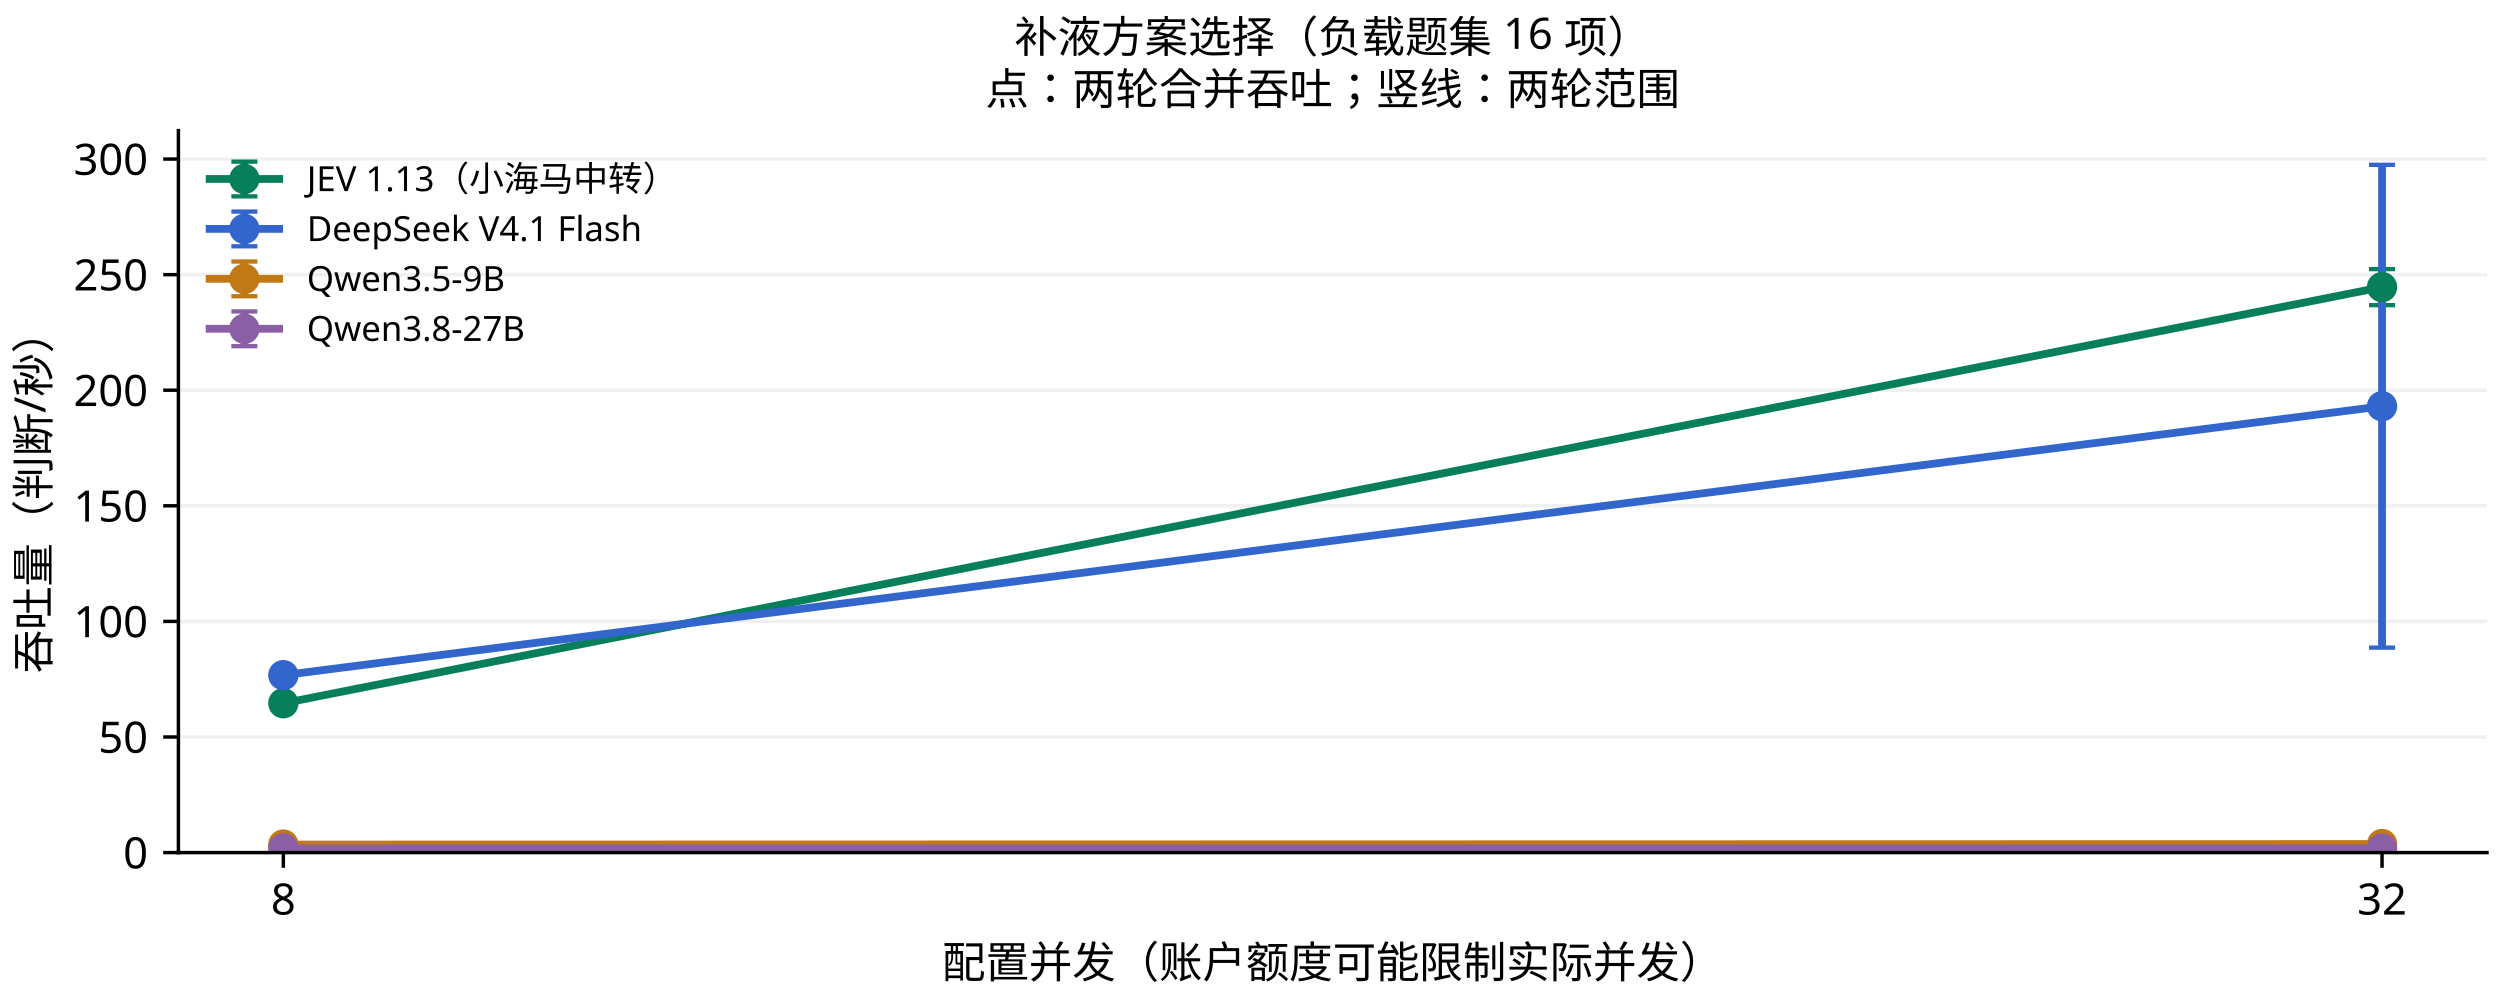
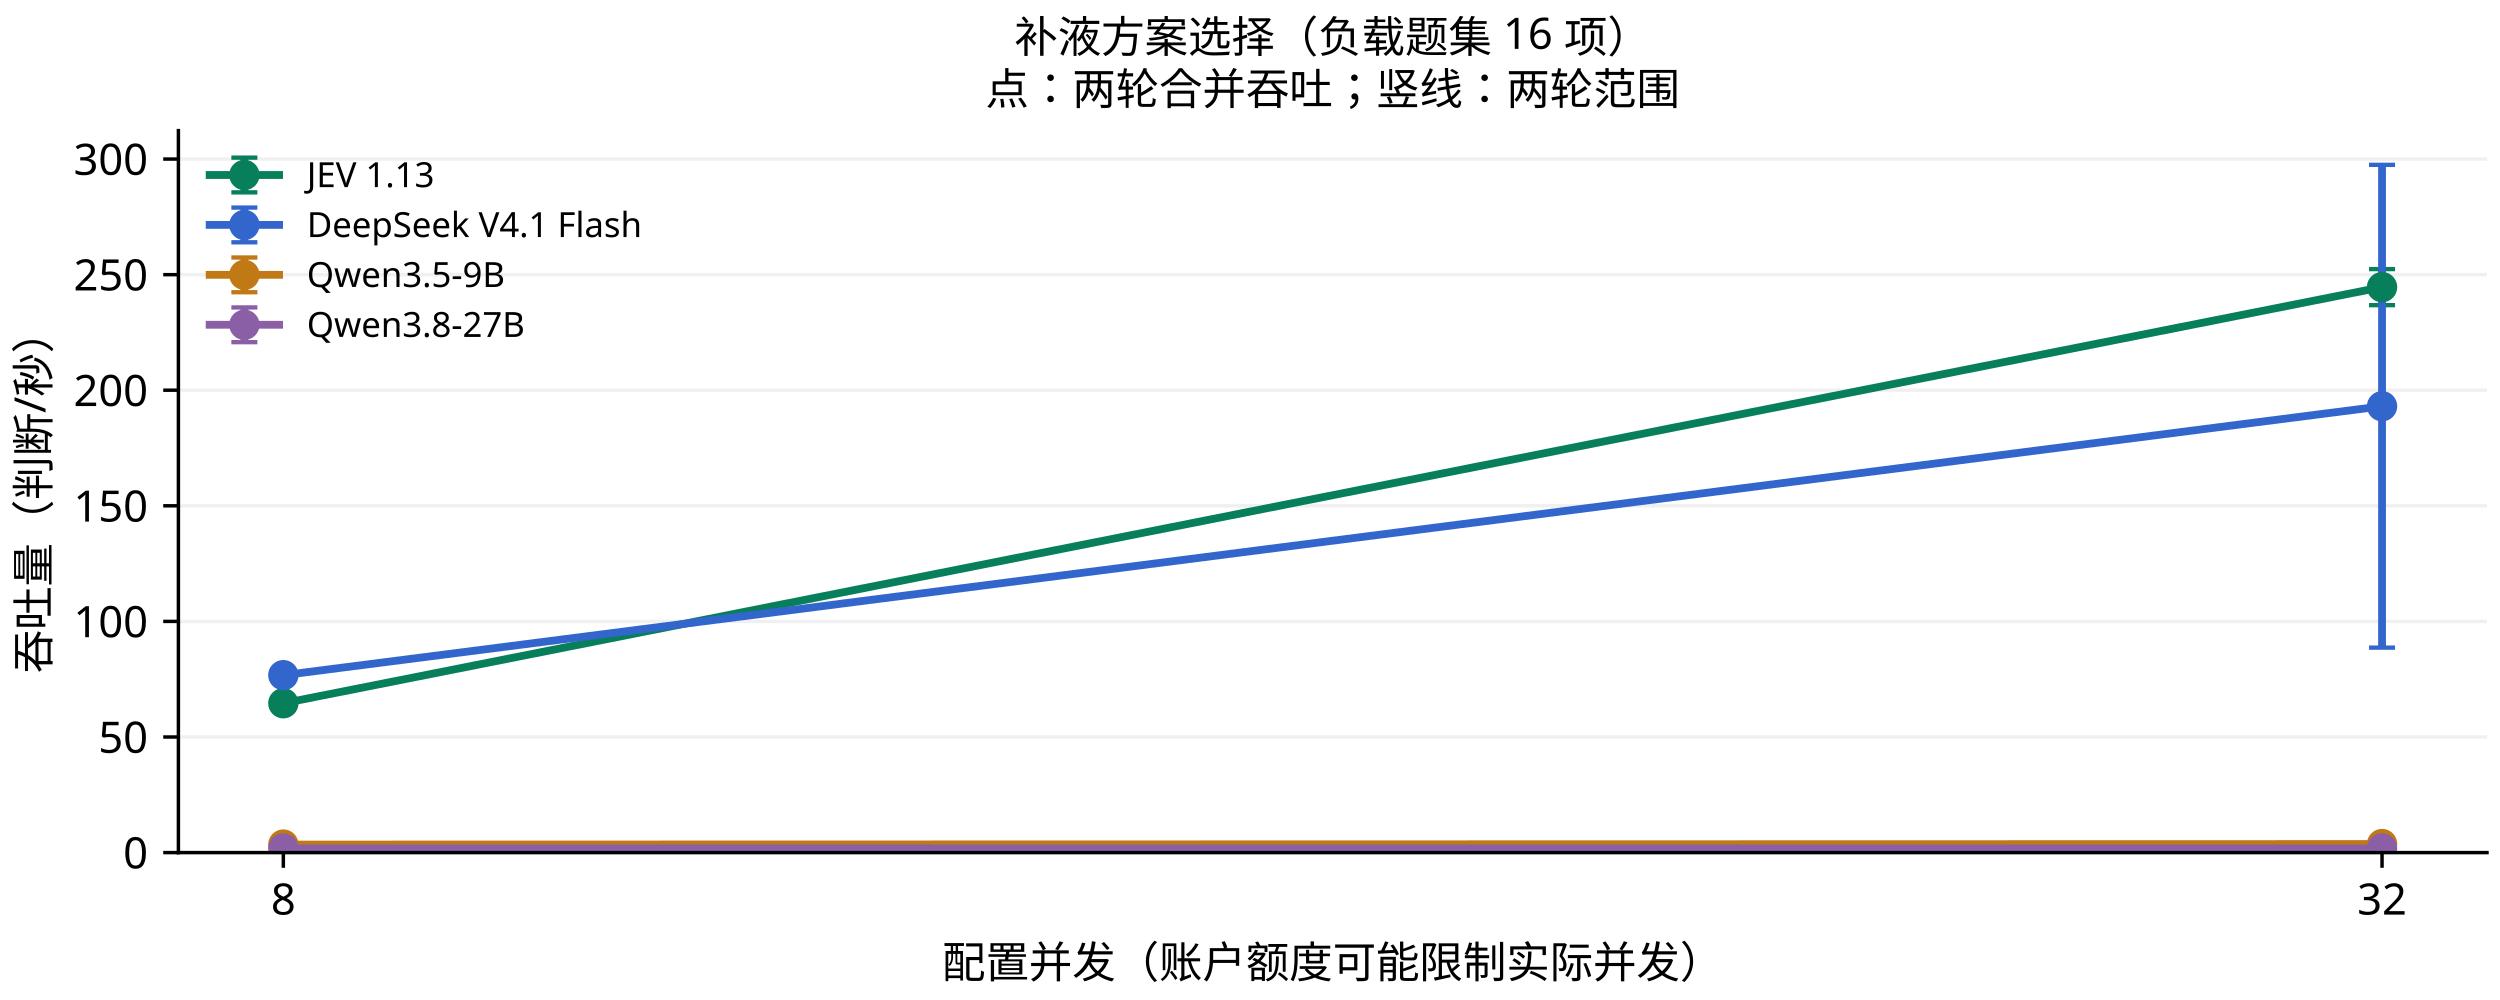
<svg xmlns="http://www.w3.org/2000/svg" xmlns:xlink="http://www.w3.org/1999/xlink" width="576pt" height="230.4pt" viewBox="0 0 576 230.4" version="1.1">
  <defs>
    <style type="text/css">*{stroke-linejoin: round; stroke-linecap: butt}</style>
  </defs>
  <g id="figure_1">
    <g id="patch_1">
      <path d="M 0 230.4 L 576 230.4 L 576 0 L 0 0 z " style="fill: #ffffff" />
    </g>
    <g id="axes_1">
      <g id="patch_2">
        <path d="M 41.103 196.439 L 573 196.439 L 573 30.095 L 41.103 30.095 z " style="fill: #ffffff" />
      </g>
      <g id="matplotlib.axis_1">
        <g id="xtick_1">
          <g id="line2d_1">
            <defs>
-               <path id="m09f8f51b38" d="M 0 0 L 0 3.5 " style="stroke: #000000; stroke-width: 0.8" />
+               <path id="mc4245e45c5" d="M 0 0 L 0 3.5 " style="stroke: #000000; stroke-width: 0.8" />
            </defs>
            <g>
-               <use xlink:href="#m09f8f51b38" x="65.28" y="196.439" style="stroke: #000000; stroke-width: 0.8" />
+               <use xlink:href="#mc4245e45c5" x="65.28" y="196.439" style="stroke: #000000; stroke-width: 0.8" />
            </g>
          </g>
          <g id="text_1">
            <text style="font-size: 10px; font-family: 'Arial Unicode MS'; text-anchor: middle" x="65.28" y="210.719" transform="rotate(-0 65.28047 210.7189)">8</text>
          </g>
        </g>
        <g id="xtick_2">
          <g id="line2d_2">
            <g>
-               <use xlink:href="#m09f8f51b38" x="548.823" y="196.439" style="stroke: #000000; stroke-width: 0.8" />
+               <use xlink:href="#mc4245e45c5" x="548.823" y="196.439" style="stroke: #000000; stroke-width: 0.8" />
            </g>
          </g>
          <g id="text_2">
            <text style="font-size: 10px; font-family: 'Arial Unicode MS'; text-anchor: middle" x="548.823" y="210.719" transform="rotate(-0 548.8227 210.7189)">32</text>
          </g>
        </g>
        <g id="text_3">
          <text style="font-size: 10px; font-family: 'Arial Unicode MS'; text-anchor: middle" x="307.052" y="225.3" transform="rotate(-0 307.0516 225.2998)">配置并发（账户额度可能限制实际并发）</text>
        </g>
      </g>
      <g id="matplotlib.axis_2">
        <g id="ytick_1">
          <g id="line2d_3">
-             <path d="M 41.103 196.439 L 573 196.439 " clip-path="url(#p610f1b44f7)" style="fill: none; stroke: #b0b0b0; stroke-opacity: 0.18; stroke-width: 0.8; stroke-linecap: square" />
+             <path d="M 41.103 196.439 L 573 196.439 " clip-path="url(#p6fb01a2a2d)" style="fill: none; stroke: #b0b0b0; stroke-opacity: 0.18; stroke-width: 0.8; stroke-linecap: square" />
          </g>
          <g id="line2d_4">
            <defs>
-               <path id="mbd72529660" d="M 0 0 L -3.5 0 " style="stroke: #000000; stroke-width: 0.8" />
+               <path id="m86e0de5103" d="M 0 0 L -3.5 0 " style="stroke: #000000; stroke-width: 0.8" />
            </defs>
            <g>
-               <use xlink:href="#mbd72529660" x="41.103" y="196.439" style="stroke: #000000; stroke-width: 0.8" />
+               <use xlink:href="#m86e0de5103" x="41.103" y="196.439" style="stroke: #000000; stroke-width: 0.8" />
            </g>
          </g>
          <g id="text_4">
            <text style="font-size: 10px; font-family: 'Arial Unicode MS'; text-anchor: end" x="34.103" y="200.079" transform="rotate(-0 34.10336 200.0788)">0</text>
          </g>
        </g>
        <g id="ytick_2">
          <g id="line2d_5">
-             <path d="M 41.103 169.806 L 573 169.806 " clip-path="url(#p610f1b44f7)" style="fill: none; stroke: #b0b0b0; stroke-opacity: 0.18; stroke-width: 0.8; stroke-linecap: square" />
+             <path d="M 41.103 169.806 L 573 169.806 " clip-path="url(#p6fb01a2a2d)" style="fill: none; stroke: #b0b0b0; stroke-opacity: 0.18; stroke-width: 0.8; stroke-linecap: square" />
          </g>
          <g id="line2d_6">
            <g>
-               <use xlink:href="#mbd72529660" x="41.103" y="169.806" style="stroke: #000000; stroke-width: 0.8" />
+               <use xlink:href="#m86e0de5103" x="41.103" y="169.806" style="stroke: #000000; stroke-width: 0.8" />
            </g>
          </g>
          <g id="text_5">
            <text style="font-size: 10px; font-family: 'Arial Unicode MS'; text-anchor: end" x="34.103" y="173.446" transform="rotate(-0 34.10336 173.4463)">50</text>
          </g>
        </g>
        <g id="ytick_3">
          <g id="line2d_7">
-             <path d="M 41.103 143.174 L 573 143.174 " clip-path="url(#p610f1b44f7)" style="fill: none; stroke: #b0b0b0; stroke-opacity: 0.18; stroke-width: 0.8; stroke-linecap: square" />
+             <path d="M 41.103 143.174 L 573 143.174 " clip-path="url(#p6fb01a2a2d)" style="fill: none; stroke: #b0b0b0; stroke-opacity: 0.18; stroke-width: 0.8; stroke-linecap: square" />
          </g>
          <g id="line2d_8">
            <g>
-               <use xlink:href="#mbd72529660" x="41.103" y="143.174" style="stroke: #000000; stroke-width: 0.8" />
+               <use xlink:href="#m86e0de5103" x="41.103" y="143.174" style="stroke: #000000; stroke-width: 0.8" />
            </g>
          </g>
          <g id="text_6">
            <text style="font-size: 10px; font-family: 'Arial Unicode MS'; text-anchor: end" x="34.103" y="146.814" transform="rotate(-0 34.10336 146.8139)">100</text>
          </g>
        </g>
        <g id="ytick_4">
          <g id="line2d_9">
-             <path d="M 41.103 116.541 L 573 116.541 " clip-path="url(#p610f1b44f7)" style="fill: none; stroke: #b0b0b0; stroke-opacity: 0.18; stroke-width: 0.8; stroke-linecap: square" />
+             <path d="M 41.103 116.541 L 573 116.541 " clip-path="url(#p6fb01a2a2d)" style="fill: none; stroke: #b0b0b0; stroke-opacity: 0.18; stroke-width: 0.8; stroke-linecap: square" />
          </g>
          <g id="line2d_10">
            <g>
-               <use xlink:href="#mbd72529660" x="41.103" y="116.541" style="stroke: #000000; stroke-width: 0.8" />
+               <use xlink:href="#m86e0de5103" x="41.103" y="116.541" style="stroke: #000000; stroke-width: 0.8" />
            </g>
          </g>
          <g id="text_7">
            <text style="font-size: 10px; font-family: 'Arial Unicode MS'; text-anchor: end" x="34.103" y="120.181" transform="rotate(-0 34.10336 120.1814)">150</text>
          </g>
        </g>
        <g id="ytick_5">
          <g id="line2d_11">
-             <path d="M 41.103 89.909 L 573 89.909 " clip-path="url(#p610f1b44f7)" style="fill: none; stroke: #b0b0b0; stroke-opacity: 0.18; stroke-width: 0.8; stroke-linecap: square" />
+             <path d="M 41.103 89.909 L 573 89.909 " clip-path="url(#p6fb01a2a2d)" style="fill: none; stroke: #b0b0b0; stroke-opacity: 0.18; stroke-width: 0.8; stroke-linecap: square" />
          </g>
          <g id="line2d_12">
            <g>
-               <use xlink:href="#mbd72529660" x="41.103" y="89.909" style="stroke: #000000; stroke-width: 0.8" />
+               <use xlink:href="#m86e0de5103" x="41.103" y="89.909" style="stroke: #000000; stroke-width: 0.8" />
            </g>
          </g>
          <g id="text_8">
            <text style="font-size: 10px; font-family: 'Arial Unicode MS'; text-anchor: end" x="34.103" y="93.549" transform="rotate(-0 34.10336 93.54894)">200</text>
          </g>
        </g>
        <g id="ytick_6">
          <g id="line2d_13">
-             <path d="M 41.103 63.276 L 573 63.276 " clip-path="url(#p610f1b44f7)" style="fill: none; stroke: #b0b0b0; stroke-opacity: 0.18; stroke-width: 0.8; stroke-linecap: square" />
+             <path d="M 41.103 63.276 L 573 63.276 " clip-path="url(#p6fb01a2a2d)" style="fill: none; stroke: #b0b0b0; stroke-opacity: 0.18; stroke-width: 0.8; stroke-linecap: square" />
          </g>
          <g id="line2d_14">
            <g>
-               <use xlink:href="#mbd72529660" x="41.103" y="63.276" style="stroke: #000000; stroke-width: 0.8" />
+               <use xlink:href="#m86e0de5103" x="41.103" y="63.276" style="stroke: #000000; stroke-width: 0.8" />
            </g>
          </g>
          <g id="text_9">
            <text style="font-size: 10px; font-family: 'Arial Unicode MS'; text-anchor: end" x="34.103" y="66.916" transform="rotate(-0 34.10336 66.91648)">250</text>
          </g>
        </g>
        <g id="ytick_7">
          <g id="line2d_15">
-             <path d="M 41.103 36.644 L 573 36.644 " clip-path="url(#p610f1b44f7)" style="fill: none; stroke: #b0b0b0; stroke-opacity: 0.18; stroke-width: 0.8; stroke-linecap: square" />
+             <path d="M 41.103 36.644 L 573 36.644 " clip-path="url(#p6fb01a2a2d)" style="fill: none; stroke: #b0b0b0; stroke-opacity: 0.18; stroke-width: 0.8; stroke-linecap: square" />
          </g>
          <g id="line2d_16">
            <g>
-               <use xlink:href="#mbd72529660" x="41.103" y="36.644" style="stroke: #000000; stroke-width: 0.8" />
+               <use xlink:href="#m86e0de5103" x="41.103" y="36.644" style="stroke: #000000; stroke-width: 0.8" />
            </g>
          </g>
          <g id="text_10">
            <text style="font-size: 10px; font-family: 'Arial Unicode MS'; text-anchor: end" x="34.103" y="40.284" transform="rotate(-0 34.10336 40.28402)">300</text>
          </g>
        </g>
        <g id="text_11">
          <text style="font-size: 10px; font-family: 'Arial Unicode MS'; text-anchor: middle" x="11.321" y="113.267" transform="rotate(-90 11.32055 113.2668)">吞吐量（判断/秒）</text>
        </g>
      </g>
      <g id="LineCollection_1">
-         <path d="M 65.28 162.136 L 65.28 161.923 " clip-path="url(#p610f1b44f7)" style="fill: none; stroke: #087f5b; stroke-width: 1.8" />
-         <path d="M 548.823 70.307 L 548.823 61.998 " clip-path="url(#p610f1b44f7)" style="fill: none; stroke: #087f5b; stroke-width: 1.8" />
+         <path d="M 65.28 162.136 L 65.28 161.923 " clip-path="url(#p6fb01a2a2d)" style="fill: none; stroke: #087f5b; stroke-width: 1.8" />
+         <path d="M 548.823 70.307 L 548.823 61.998 " clip-path="url(#p6fb01a2a2d)" style="fill: none; stroke: #087f5b; stroke-width: 1.8" />
      </g>
      <g id="line2d_17">
        <defs>
-           <path id="m32e11e3705" d="M 3 0 L -3 -0 " style="stroke: #087f5b" />
-         </defs>
-         <g clip-path="url(#p610f1b44f7)">
-           <use xlink:href="#m32e11e3705" x="65.28" y="162.136" style="fill: #087f5b; stroke: #087f5b" />
-           <use xlink:href="#m32e11e3705" x="548.823" y="70.307" style="fill: #087f5b; stroke: #087f5b" />
+           <path id="m50e99d31d9" d="M 3 0 L -3 -0 " style="stroke: #087f5b" />
+         </defs>
+         <g clip-path="url(#p6fb01a2a2d)">
+           <use xlink:href="#m50e99d31d9" x="65.28" y="162.136" style="fill: #087f5b; stroke: #087f5b" />
+           <use xlink:href="#m50e99d31d9" x="548.823" y="70.307" style="fill: #087f5b; stroke: #087f5b" />
        </g>
      </g>
      <g id="line2d_18">
-         <g clip-path="url(#p610f1b44f7)">
-           <use xlink:href="#m32e11e3705" x="65.28" y="161.923" style="fill: #087f5b; stroke: #087f5b" />
-           <use xlink:href="#m32e11e3705" x="548.823" y="61.998" style="fill: #087f5b; stroke: #087f5b" />
+         <g clip-path="url(#p6fb01a2a2d)">
+           <use xlink:href="#m50e99d31d9" x="65.28" y="161.923" style="fill: #087f5b; stroke: #087f5b" />
+           <use xlink:href="#m50e99d31d9" x="548.823" y="61.998" style="fill: #087f5b; stroke: #087f5b" />
        </g>
      </g>
      <g id="LineCollection_2">
-         <path d="M 65.28 155.771 L 65.28 155.345 " clip-path="url(#p610f1b44f7)" style="fill: none; stroke: #3366cc; stroke-width: 1.8" />
-         <path d="M 548.823 149.219 L 548.823 37.976 " clip-path="url(#p610f1b44f7)" style="fill: none; stroke: #3366cc; stroke-width: 1.8" />
+         <path d="M 65.28 155.771 L 65.28 155.345 " clip-path="url(#p6fb01a2a2d)" style="fill: none; stroke: #3366cc; stroke-width: 1.8" />
+         <path d="M 548.823 149.219 L 548.823 37.976 " clip-path="url(#p6fb01a2a2d)" style="fill: none; stroke: #3366cc; stroke-width: 1.8" />
      </g>
      <g id="line2d_19">
        <defs>
-           <path id="mfc49e3bf35" d="M 3 0 L -3 -0 " style="stroke: #3366cc" />
-         </defs>
-         <g clip-path="url(#p610f1b44f7)">
-           <use xlink:href="#mfc49e3bf35" x="65.28" y="155.771" style="fill: #3366cc; stroke: #3366cc" />
-           <use xlink:href="#mfc49e3bf35" x="548.823" y="149.219" style="fill: #3366cc; stroke: #3366cc" />
+           <path id="mfd1f2adba4" d="M 3 0 L -3 -0 " style="stroke: #3366cc" />
+         </defs>
+         <g clip-path="url(#p6fb01a2a2d)">
+           <use xlink:href="#mfd1f2adba4" x="65.28" y="155.771" style="fill: #3366cc; stroke: #3366cc" />
+           <use xlink:href="#mfd1f2adba4" x="548.823" y="149.219" style="fill: #3366cc; stroke: #3366cc" />
        </g>
      </g>
      <g id="line2d_20">
-         <g clip-path="url(#p610f1b44f7)">
-           <use xlink:href="#mfc49e3bf35" x="65.28" y="155.345" style="fill: #3366cc; stroke: #3366cc" />
-           <use xlink:href="#mfc49e3bf35" x="548.823" y="37.976" style="fill: #3366cc; stroke: #3366cc" />
+         <g clip-path="url(#p6fb01a2a2d)">
+           <use xlink:href="#mfd1f2adba4" x="65.28" y="155.345" style="fill: #3366cc; stroke: #3366cc" />
+           <use xlink:href="#mfd1f2adba4" x="548.823" y="37.976" style="fill: #3366cc; stroke: #3366cc" />
        </g>
      </g>
      <g id="LineCollection_3">
-         <path d="M 65.28 194.601 L 65.28 194.574 " clip-path="url(#p610f1b44f7)" style="fill: none; stroke: #c07914; stroke-width: 1.8" />
-         <path d="M 548.823 194.548 L 548.823 194.388 " clip-path="url(#p610f1b44f7)" style="fill: none; stroke: #c07914; stroke-width: 1.8" />
+         <path d="M 65.28 194.601 L 65.28 194.574 " clip-path="url(#p6fb01a2a2d)" style="fill: none; stroke: #c07914; stroke-width: 1.8" />
+         <path d="M 548.823 194.548 L 548.823 194.388 " clip-path="url(#p6fb01a2a2d)" style="fill: none; stroke: #c07914; stroke-width: 1.8" />
      </g>
      <g id="line2d_21">
        <defs>
-           <path id="m70f5789cdd" d="M 3 0 L -3 -0 " style="stroke: #c07914" />
-         </defs>
-         <g clip-path="url(#p610f1b44f7)">
-           <use xlink:href="#m70f5789cdd" x="65.28" y="194.601" style="fill: #c07914; stroke: #c07914" />
-           <use xlink:href="#m70f5789cdd" x="548.823" y="194.548" style="fill: #c07914; stroke: #c07914" />
+           <path id="m85bbb7b569" d="M 3 0 L -3 -0 " style="stroke: #c07914" />
+         </defs>
+         <g clip-path="url(#p6fb01a2a2d)">
+           <use xlink:href="#m85bbb7b569" x="65.28" y="194.601" style="fill: #c07914; stroke: #c07914" />
+           <use xlink:href="#m85bbb7b569" x="548.823" y="194.548" style="fill: #c07914; stroke: #c07914" />
        </g>
      </g>
      <g id="line2d_22">
-         <g clip-path="url(#p610f1b44f7)">
-           <use xlink:href="#m70f5789cdd" x="65.28" y="194.574" style="fill: #c07914; stroke: #c07914" />
-           <use xlink:href="#m70f5789cdd" x="548.823" y="194.388" style="fill: #c07914; stroke: #c07914" />
+         <g clip-path="url(#p6fb01a2a2d)">
+           <use xlink:href="#m85bbb7b569" x="65.28" y="194.574" style="fill: #c07914; stroke: #c07914" />
+           <use xlink:href="#m85bbb7b569" x="548.823" y="194.388" style="fill: #c07914; stroke: #c07914" />
        </g>
      </g>
      <g id="LineCollection_4">
-         <path d="M 65.28 195.586 L 65.28 195.373 " clip-path="url(#p610f1b44f7)" style="fill: none; stroke: #8b5fa6; stroke-width: 1.8" />
-         <path d="M 548.823 195.586 L 548.823 195.373 " clip-path="url(#p610f1b44f7)" style="fill: none; stroke: #8b5fa6; stroke-width: 1.8" />
+         <path d="M 65.28 195.586 L 65.28 195.373 " clip-path="url(#p6fb01a2a2d)" style="fill: none; stroke: #8b5fa6; stroke-width: 1.8" />
+         <path d="M 548.823 195.586 L 548.823 195.373 " clip-path="url(#p6fb01a2a2d)" style="fill: none; stroke: #8b5fa6; stroke-width: 1.8" />
      </g>
      <g id="line2d_23">
        <defs>
-           <path id="m338dc74405" d="M 3 0 L -3 -0 " style="stroke: #8b5fa6" />
-         </defs>
-         <g clip-path="url(#p610f1b44f7)">
-           <use xlink:href="#m338dc74405" x="65.28" y="195.586" style="fill: #8b5fa6; stroke: #8b5fa6" />
-           <use xlink:href="#m338dc74405" x="548.823" y="195.586" style="fill: #8b5fa6; stroke: #8b5fa6" />
+           <path id="mafdbac3f09" d="M 3 0 L -3 -0 " style="stroke: #8b5fa6" />
+         </defs>
+         <g clip-path="url(#p6fb01a2a2d)">
+           <use xlink:href="#mafdbac3f09" x="65.28" y="195.586" style="fill: #8b5fa6; stroke: #8b5fa6" />
+           <use xlink:href="#mafdbac3f09" x="548.823" y="195.586" style="fill: #8b5fa6; stroke: #8b5fa6" />
        </g>
      </g>
      <g id="line2d_24">
-         <g clip-path="url(#p610f1b44f7)">
-           <use xlink:href="#m338dc74405" x="65.28" y="195.373" style="fill: #8b5fa6; stroke: #8b5fa6" />
-           <use xlink:href="#m338dc74405" x="548.823" y="195.373" style="fill: #8b5fa6; stroke: #8b5fa6" />
+         <g clip-path="url(#p6fb01a2a2d)">
+           <use xlink:href="#mafdbac3f09" x="65.28" y="195.373" style="fill: #8b5fa6; stroke: #8b5fa6" />
+           <use xlink:href="#mafdbac3f09" x="548.823" y="195.373" style="fill: #8b5fa6; stroke: #8b5fa6" />
        </g>
      </g>
      <g id="line2d_25">
-         <path d="M 65.28 162.029 L 548.823 66.153 " clip-path="url(#p610f1b44f7)" style="fill: none; stroke: #087f5b; stroke-width: 1.8; stroke-linecap: square" />
-         <defs>
-           <path id="m33555e7e13" d="M 0 3 C 0.796 3 1.559 2.684 2.121 2.121 C 2.684 1.559 3 0.796 3 0 C 3 -0.796 2.684 -1.559 2.121 -2.121 C 1.559 -2.684 0.796 -3 0 -3 C -0.796 -3 -1.559 -2.684 -2.121 -2.121 C -2.684 -1.559 -3 -0.796 -3 0 C -3 0.796 -2.684 1.559 -2.121 2.121 C -1.559 2.684 -0.796 3 0 3 z " style="stroke: #087f5b" />
-         </defs>
-         <g clip-path="url(#p610f1b44f7)">
-           <use xlink:href="#m33555e7e13" x="65.28" y="162.029" style="fill: #087f5b; stroke: #087f5b" />
-           <use xlink:href="#m33555e7e13" x="548.823" y="66.153" style="fill: #087f5b; stroke: #087f5b" />
+         <path d="M 65.28 162.029 L 548.823 66.153 " clip-path="url(#p6fb01a2a2d)" style="fill: none; stroke: #087f5b; stroke-width: 1.8; stroke-linecap: square" />
+         <defs>
+           <path id="mbe91422989" d="M 0 3 C 0.796 3 1.559 2.684 2.121 2.121 C 2.684 1.559 3 0.796 3 0 C 3 -0.796 2.684 -1.559 2.121 -2.121 C 1.559 -2.684 0.796 -3 0 -3 C -0.796 -3 -1.559 -2.684 -2.121 -2.121 C -2.684 -1.559 -3 -0.796 -3 0 C -3 0.796 -2.684 1.559 -2.121 2.121 C -1.559 2.684 -0.796 3 0 3 z " style="stroke: #087f5b" />
+         </defs>
+         <g clip-path="url(#p6fb01a2a2d)">
+           <use xlink:href="#mbe91422989" x="65.28" y="162.029" style="fill: #087f5b; stroke: #087f5b" />
+           <use xlink:href="#mbe91422989" x="548.823" y="66.153" style="fill: #087f5b; stroke: #087f5b" />
        </g>
      </g>
      <g id="line2d_26">
-         <path d="M 65.28 155.558 L 548.823 93.597 " clip-path="url(#p610f1b44f7)" style="fill: none; stroke: #3366cc; stroke-width: 1.8; stroke-linecap: square" />
-         <defs>
-           <path id="md9a858055d" d="M 0 3 C 0.796 3 1.559 2.684 2.121 2.121 C 2.684 1.559 3 0.796 3 0 C 3 -0.796 2.684 -1.559 2.121 -2.121 C 1.559 -2.684 0.796 -3 0 -3 C -0.796 -3 -1.559 -2.684 -2.121 -2.121 C -2.684 -1.559 -3 -0.796 -3 0 C -3 0.796 -2.684 1.559 -2.121 2.121 C -1.559 2.684 -0.796 3 0 3 z " style="stroke: #3366cc" />
-         </defs>
-         <g clip-path="url(#p610f1b44f7)">
-           <use xlink:href="#md9a858055d" x="65.28" y="155.558" style="fill: #3366cc; stroke: #3366cc" />
-           <use xlink:href="#md9a858055d" x="548.823" y="93.597" style="fill: #3366cc; stroke: #3366cc" />
+         <path d="M 65.28 155.558 L 548.823 93.597 " clip-path="url(#p6fb01a2a2d)" style="fill: none; stroke: #3366cc; stroke-width: 1.8; stroke-linecap: square" />
+         <defs>
+           <path id="m90bdf18461" d="M 0 3 C 0.796 3 1.559 2.684 2.121 2.121 C 2.684 1.559 3 0.796 3 0 C 3 -0.796 2.684 -1.559 2.121 -2.121 C 1.559 -2.684 0.796 -3 0 -3 C -0.796 -3 -1.559 -2.684 -2.121 -2.121 C -2.684 -1.559 -3 -0.796 -3 0 C -3 0.796 -2.684 1.559 -2.121 2.121 C -1.559 2.684 -0.796 3 0 3 z " style="stroke: #3366cc" />
+         </defs>
+         <g clip-path="url(#p6fb01a2a2d)">
+           <use xlink:href="#m90bdf18461" x="65.28" y="155.558" style="fill: #3366cc; stroke: #3366cc" />
+           <use xlink:href="#m90bdf18461" x="548.823" y="93.597" style="fill: #3366cc; stroke: #3366cc" />
        </g>
      </g>
      <g id="line2d_27">
-         <path d="M 65.28 194.588 L 548.823 194.468 " clip-path="url(#p610f1b44f7)" style="fill: none; stroke: #c07914; stroke-width: 1.8; stroke-linecap: square" />
-         <defs>
-           <path id="mf0bd4ba173" d="M 0 3 C 0.796 3 1.559 2.684 2.121 2.121 C 2.684 1.559 3 0.796 3 0 C 3 -0.796 2.684 -1.559 2.121 -2.121 C 1.559 -2.684 0.796 -3 0 -3 C -0.796 -3 -1.559 -2.684 -2.121 -2.121 C -2.684 -1.559 -3 -0.796 -3 0 C -3 0.796 -2.684 1.559 -2.121 2.121 C -1.559 2.684 -0.796 3 0 3 z " style="stroke: #c07914" />
-         </defs>
-         <g clip-path="url(#p610f1b44f7)">
-           <use xlink:href="#mf0bd4ba173" x="65.28" y="194.588" style="fill: #c07914; stroke: #c07914" />
-           <use xlink:href="#mf0bd4ba173" x="548.823" y="194.468" style="fill: #c07914; stroke: #c07914" />
+         <path d="M 65.28 194.588 L 548.823 194.468 " clip-path="url(#p6fb01a2a2d)" style="fill: none; stroke: #c07914; stroke-width: 1.8; stroke-linecap: square" />
+         <defs>
+           <path id="m045115b8cb" d="M 0 3 C 0.796 3 1.559 2.684 2.121 2.121 C 2.684 1.559 3 0.796 3 0 C 3 -0.796 2.684 -1.559 2.121 -2.121 C 1.559 -2.684 0.796 -3 0 -3 C -0.796 -3 -1.559 -2.684 -2.121 -2.121 C -2.684 -1.559 -3 -0.796 -3 0 C -3 0.796 -2.684 1.559 -2.121 2.121 C -1.559 2.684 -0.796 3 0 3 z " style="stroke: #c07914" />
+         </defs>
+         <g clip-path="url(#p6fb01a2a2d)">
+           <use xlink:href="#m045115b8cb" x="65.28" y="194.588" style="fill: #c07914; stroke: #c07914" />
+           <use xlink:href="#m045115b8cb" x="548.823" y="194.468" style="fill: #c07914; stroke: #c07914" />
        </g>
      </g>
      <g id="line2d_28">
-         <path d="M 65.28 195.48 L 548.823 195.48 " clip-path="url(#p610f1b44f7)" style="fill: none; stroke: #8b5fa6; stroke-width: 1.8; stroke-linecap: square" />
-         <defs>
-           <path id="mf9cd653251" d="M 0 3 C 0.796 3 1.559 2.684 2.121 2.121 C 2.684 1.559 3 0.796 3 0 C 3 -0.796 2.684 -1.559 2.121 -2.121 C 1.559 -2.684 0.796 -3 0 -3 C -0.796 -3 -1.559 -2.684 -2.121 -2.121 C -2.684 -1.559 -3 -0.796 -3 0 C -3 0.796 -2.684 1.559 -2.121 2.121 C -1.559 2.684 -0.796 3 0 3 z " style="stroke: #8b5fa6" />
-         </defs>
-         <g clip-path="url(#p610f1b44f7)">
-           <use xlink:href="#mf9cd653251" x="65.28" y="195.48" style="fill: #8b5fa6; stroke: #8b5fa6" />
-           <use xlink:href="#mf9cd653251" x="548.823" y="195.48" style="fill: #8b5fa6; stroke: #8b5fa6" />
+         <path d="M 65.28 195.48 L 548.823 195.48 " clip-path="url(#p6fb01a2a2d)" style="fill: none; stroke: #8b5fa6; stroke-width: 1.8; stroke-linecap: square" />
+         <defs>
+           <path id="m69a5a40fa3" d="M 0 3 C 0.796 3 1.559 2.684 2.121 2.121 C 2.684 1.559 3 0.796 3 0 C 3 -0.796 2.684 -1.559 2.121 -2.121 C 1.559 -2.684 0.796 -3 0 -3 C -0.796 -3 -1.559 -2.684 -2.121 -2.121 C -2.684 -1.559 -3 -0.796 -3 0 C -3 0.796 -2.684 1.559 -2.121 2.121 C -1.559 2.684 -0.796 3 0 3 z " style="stroke: #8b5fa6" />
+         </defs>
+         <g clip-path="url(#p6fb01a2a2d)">
+           <use xlink:href="#m69a5a40fa3" x="65.28" y="195.48" style="fill: #8b5fa6; stroke: #8b5fa6" />
+           <use xlink:href="#m69a5a40fa3" x="548.823" y="195.48" style="fill: #8b5fa6; stroke: #8b5fa6" />
        </g>
      </g>
      <g id="patch_3">
        <path d="M 41.103 196.439 L 41.103 30.095 " style="fill: none; stroke: #000000; stroke-width: 0.8; stroke-linejoin: miter; stroke-linecap: square" />
      </g>
      <g id="patch_4">
        <path d="M 41.103 196.439 L 573 196.439 " style="fill: none; stroke: #000000; stroke-width: 0.8; stroke-linejoin: miter; stroke-linecap: square" />
      </g>
      <g id="text_12">
        <text style="font-size: 10px; font-family: 'Arial Unicode MS'" transform="translate(233.7125 12.08755)">补液方案选择（负载题集 16 项）</text>
        <text style="font-size: 10px; font-family: 'Arial Unicode MS'" transform="translate(227.0516 24.09497)">点：两轮合并吞吐；竖线：两轮范围</text>
      </g>
      <g id="legend_1">
        <g id="LineCollection_5">
-           <path d="M 56.303 45.237 L 56.303 37.237 " style="fill: none; stroke: #087f5b; stroke-width: 1.8" />
+           <path d="M 56.303 44.319 L 56.303 36.319 " style="fill: none; stroke: #087f5b; stroke-width: 1.8" />
        </g>
        <g id="line2d_29">
          <g>
-             <use xlink:href="#m32e11e3705" x="56.303" y="45.237" style="fill: #087f5b; stroke: #087f5b" />
+             <use xlink:href="#m50e99d31d9" x="56.303" y="44.319" style="fill: #087f5b; stroke: #087f5b" />
          </g>
        </g>
        <g id="line2d_30">
          <g>
-             <use xlink:href="#m32e11e3705" x="56.303" y="37.237" style="fill: #087f5b; stroke: #087f5b" />
+             <use xlink:href="#m50e99d31d9" x="56.303" y="36.319" style="fill: #087f5b; stroke: #087f5b" />
          </g>
        </g>
        <g id="line2d_31">
-           <path d="M 48.303 41.237 L 64.303 41.237 " style="fill: none; stroke: #087f5b; stroke-width: 1.8; stroke-linecap: square" />
+           <path d="M 48.303 40.319 L 64.303 40.319 " style="fill: none; stroke: #087f5b; stroke-width: 1.8; stroke-linecap: square" />
        </g>
        <g id="line2d_32">
          <g>
-             <use xlink:href="#m33555e7e13" x="56.303" y="41.237" style="fill: #087f5b; stroke: #087f5b" />
+             <use xlink:href="#mbe91422989" x="56.303" y="40.319" style="fill: #087f5b; stroke: #087f5b" />
          </g>
        </g>
        <g id="text_13">
-           <text style="font-size: 8px; font-family: 'Arial Unicode MS'; text-anchor: start" x="70.703" y="44.037" transform="rotate(-0 70.70337 44.03747)">JEV 1.13（小海马中转）</text>
+           <text style="font-size: 8px; font-family: 'Arial Unicode MS'; text-anchor: start" x="70.703" y="43.119" transform="rotate(-0 70.70337 43.11919)">JEV 1.13</text>
        </g>
        <g id="LineCollection_6">
-           <path d="M 56.303 56.742 L 56.303 48.742 " style="fill: none; stroke: #3366cc; stroke-width: 1.8" />
+           <path d="M 56.303 55.823 L 56.303 47.823 " style="fill: none; stroke: #3366cc; stroke-width: 1.8" />
        </g>
        <g id="line2d_33">
          <g>
-             <use xlink:href="#mfc49e3bf35" x="56.303" y="56.742" style="fill: #3366cc; stroke: #3366cc" />
+             <use xlink:href="#mfd1f2adba4" x="56.303" y="55.823" style="fill: #3366cc; stroke: #3366cc" />
          </g>
        </g>
        <g id="line2d_34">
          <g>
-             <use xlink:href="#mfc49e3bf35" x="56.303" y="48.742" style="fill: #3366cc; stroke: #3366cc" />
+             <use xlink:href="#mfd1f2adba4" x="56.303" y="47.823" style="fill: #3366cc; stroke: #3366cc" />
          </g>
        </g>
        <g id="line2d_35">
-           <path d="M 48.303 52.742 L 64.303 52.742 " style="fill: none; stroke: #3366cc; stroke-width: 1.8; stroke-linecap: square" />
+           <path d="M 48.303 51.823 L 64.303 51.823 " style="fill: none; stroke: #3366cc; stroke-width: 1.8; stroke-linecap: square" />
        </g>
        <g id="line2d_36">
          <g>
-             <use xlink:href="#md9a858055d" x="56.303" y="52.742" style="fill: #3366cc; stroke: #3366cc" />
+             <use xlink:href="#m90bdf18461" x="56.303" y="51.823" style="fill: #3366cc; stroke: #3366cc" />
          </g>
        </g>
        <g id="text_14">
-           <text style="font-size: 8px; font-family: 'Arial Unicode MS'; text-anchor: start" x="70.703" y="55.542" transform="rotate(-0 70.70337 55.54169)">DeepSeek V4.1 Flash</text>
+           <text style="font-size: 8px; font-family: 'Arial Unicode MS'; text-anchor: start" x="70.703" y="54.623" transform="rotate(-0 70.70337 54.62309)">DeepSeek V4.1 Flash</text>
        </g>
        <g id="LineCollection_7">
-           <path d="M 56.303 68.246 L 56.303 60.246 " style="fill: none; stroke: #c07914; stroke-width: 1.8" />
+           <path d="M 56.303 67.327 L 56.303 59.327 " style="fill: none; stroke: #c07914; stroke-width: 1.8" />
        </g>
        <g id="line2d_37">
          <g>
-             <use xlink:href="#m70f5789cdd" x="56.303" y="68.246" style="fill: #c07914; stroke: #c07914" />
+             <use xlink:href="#m85bbb7b569" x="56.303" y="67.327" style="fill: #c07914; stroke: #c07914" />
          </g>
        </g>
        <g id="line2d_38">
          <g>
-             <use xlink:href="#m70f5789cdd" x="56.303" y="60.246" style="fill: #c07914; stroke: #c07914" />
+             <use xlink:href="#m85bbb7b569" x="56.303" y="59.327" style="fill: #c07914; stroke: #c07914" />
          </g>
        </g>
        <g id="line2d_39">
-           <path d="M 48.303 64.246 L 64.303 64.246 " style="fill: none; stroke: #c07914; stroke-width: 1.8; stroke-linecap: square" />
+           <path d="M 48.303 63.327 L 64.303 63.327 " style="fill: none; stroke: #c07914; stroke-width: 1.8; stroke-linecap: square" />
        </g>
        <g id="line2d_40">
          <g>
-             <use xlink:href="#mf0bd4ba173" x="56.303" y="64.246" style="fill: #c07914; stroke: #c07914" />
+             <use xlink:href="#m045115b8cb" x="56.303" y="63.327" style="fill: #c07914; stroke: #c07914" />
          </g>
        </g>
        <g id="text_15">
-           <text style="font-size: 8px; font-family: 'Arial Unicode MS'; text-anchor: start" x="70.703" y="67.046" transform="rotate(-0 70.70337 67.04559)">Qwen3.5-9B</text>
+           <text style="font-size: 8px; font-family: 'Arial Unicode MS'; text-anchor: start" x="70.703" y="66.127" transform="rotate(-0 70.70337 66.127)">Qwen3.5-9B</text>
        </g>
        <g id="LineCollection_8">
-           <path d="M 56.303 79.749 L 56.303 71.749 " style="fill: none; stroke: #8b5fa6; stroke-width: 1.8" />
+           <path d="M 56.303 78.831 L 56.303 70.831 " style="fill: none; stroke: #8b5fa6; stroke-width: 1.8" />
        </g>
        <g id="line2d_41">
          <g>
-             <use xlink:href="#m338dc74405" x="56.303" y="79.749" style="fill: #8b5fa6; stroke: #8b5fa6" />
+             <use xlink:href="#mafdbac3f09" x="56.303" y="78.831" style="fill: #8b5fa6; stroke: #8b5fa6" />
          </g>
        </g>
        <g id="line2d_42">
          <g>
-             <use xlink:href="#m338dc74405" x="56.303" y="71.749" style="fill: #8b5fa6; stroke: #8b5fa6" />
+             <use xlink:href="#mafdbac3f09" x="56.303" y="70.831" style="fill: #8b5fa6; stroke: #8b5fa6" />
          </g>
        </g>
        <g id="line2d_43">
-           <path d="M 48.303 75.749 L 64.303 75.749 " style="fill: none; stroke: #8b5fa6; stroke-width: 1.8; stroke-linecap: square" />
+           <path d="M 48.303 74.831 L 64.303 74.831 " style="fill: none; stroke: #8b5fa6; stroke-width: 1.8; stroke-linecap: square" />
        </g>
        <g id="line2d_44">
          <g>
-             <use xlink:href="#mf9cd653251" x="56.303" y="75.749" style="fill: #8b5fa6; stroke: #8b5fa6" />
+             <use xlink:href="#m69a5a40fa3" x="56.303" y="74.831" style="fill: #8b5fa6; stroke: #8b5fa6" />
          </g>
        </g>
        <g id="text_16">
-           <text style="font-size: 8px; font-family: 'Arial Unicode MS'; text-anchor: start" x="70.703" y="78.549" transform="rotate(-0 70.70337 78.5495)">Qwen3.8-27B</text>
+           <text style="font-size: 8px; font-family: 'Arial Unicode MS'; text-anchor: start" x="70.703" y="77.631" transform="rotate(-0 70.70337 77.6309)">Qwen3.8-27B</text>
        </g>
      </g>
    </g>
  </g>
  <defs>
-     <clipPath id="p610f1b44f7">
+     <clipPath id="p6fb01a2a2d">
      <rect x="41.103" y="30.095" width="531.896" height="166.344" />
    </clipPath>
  </defs>
</svg>
